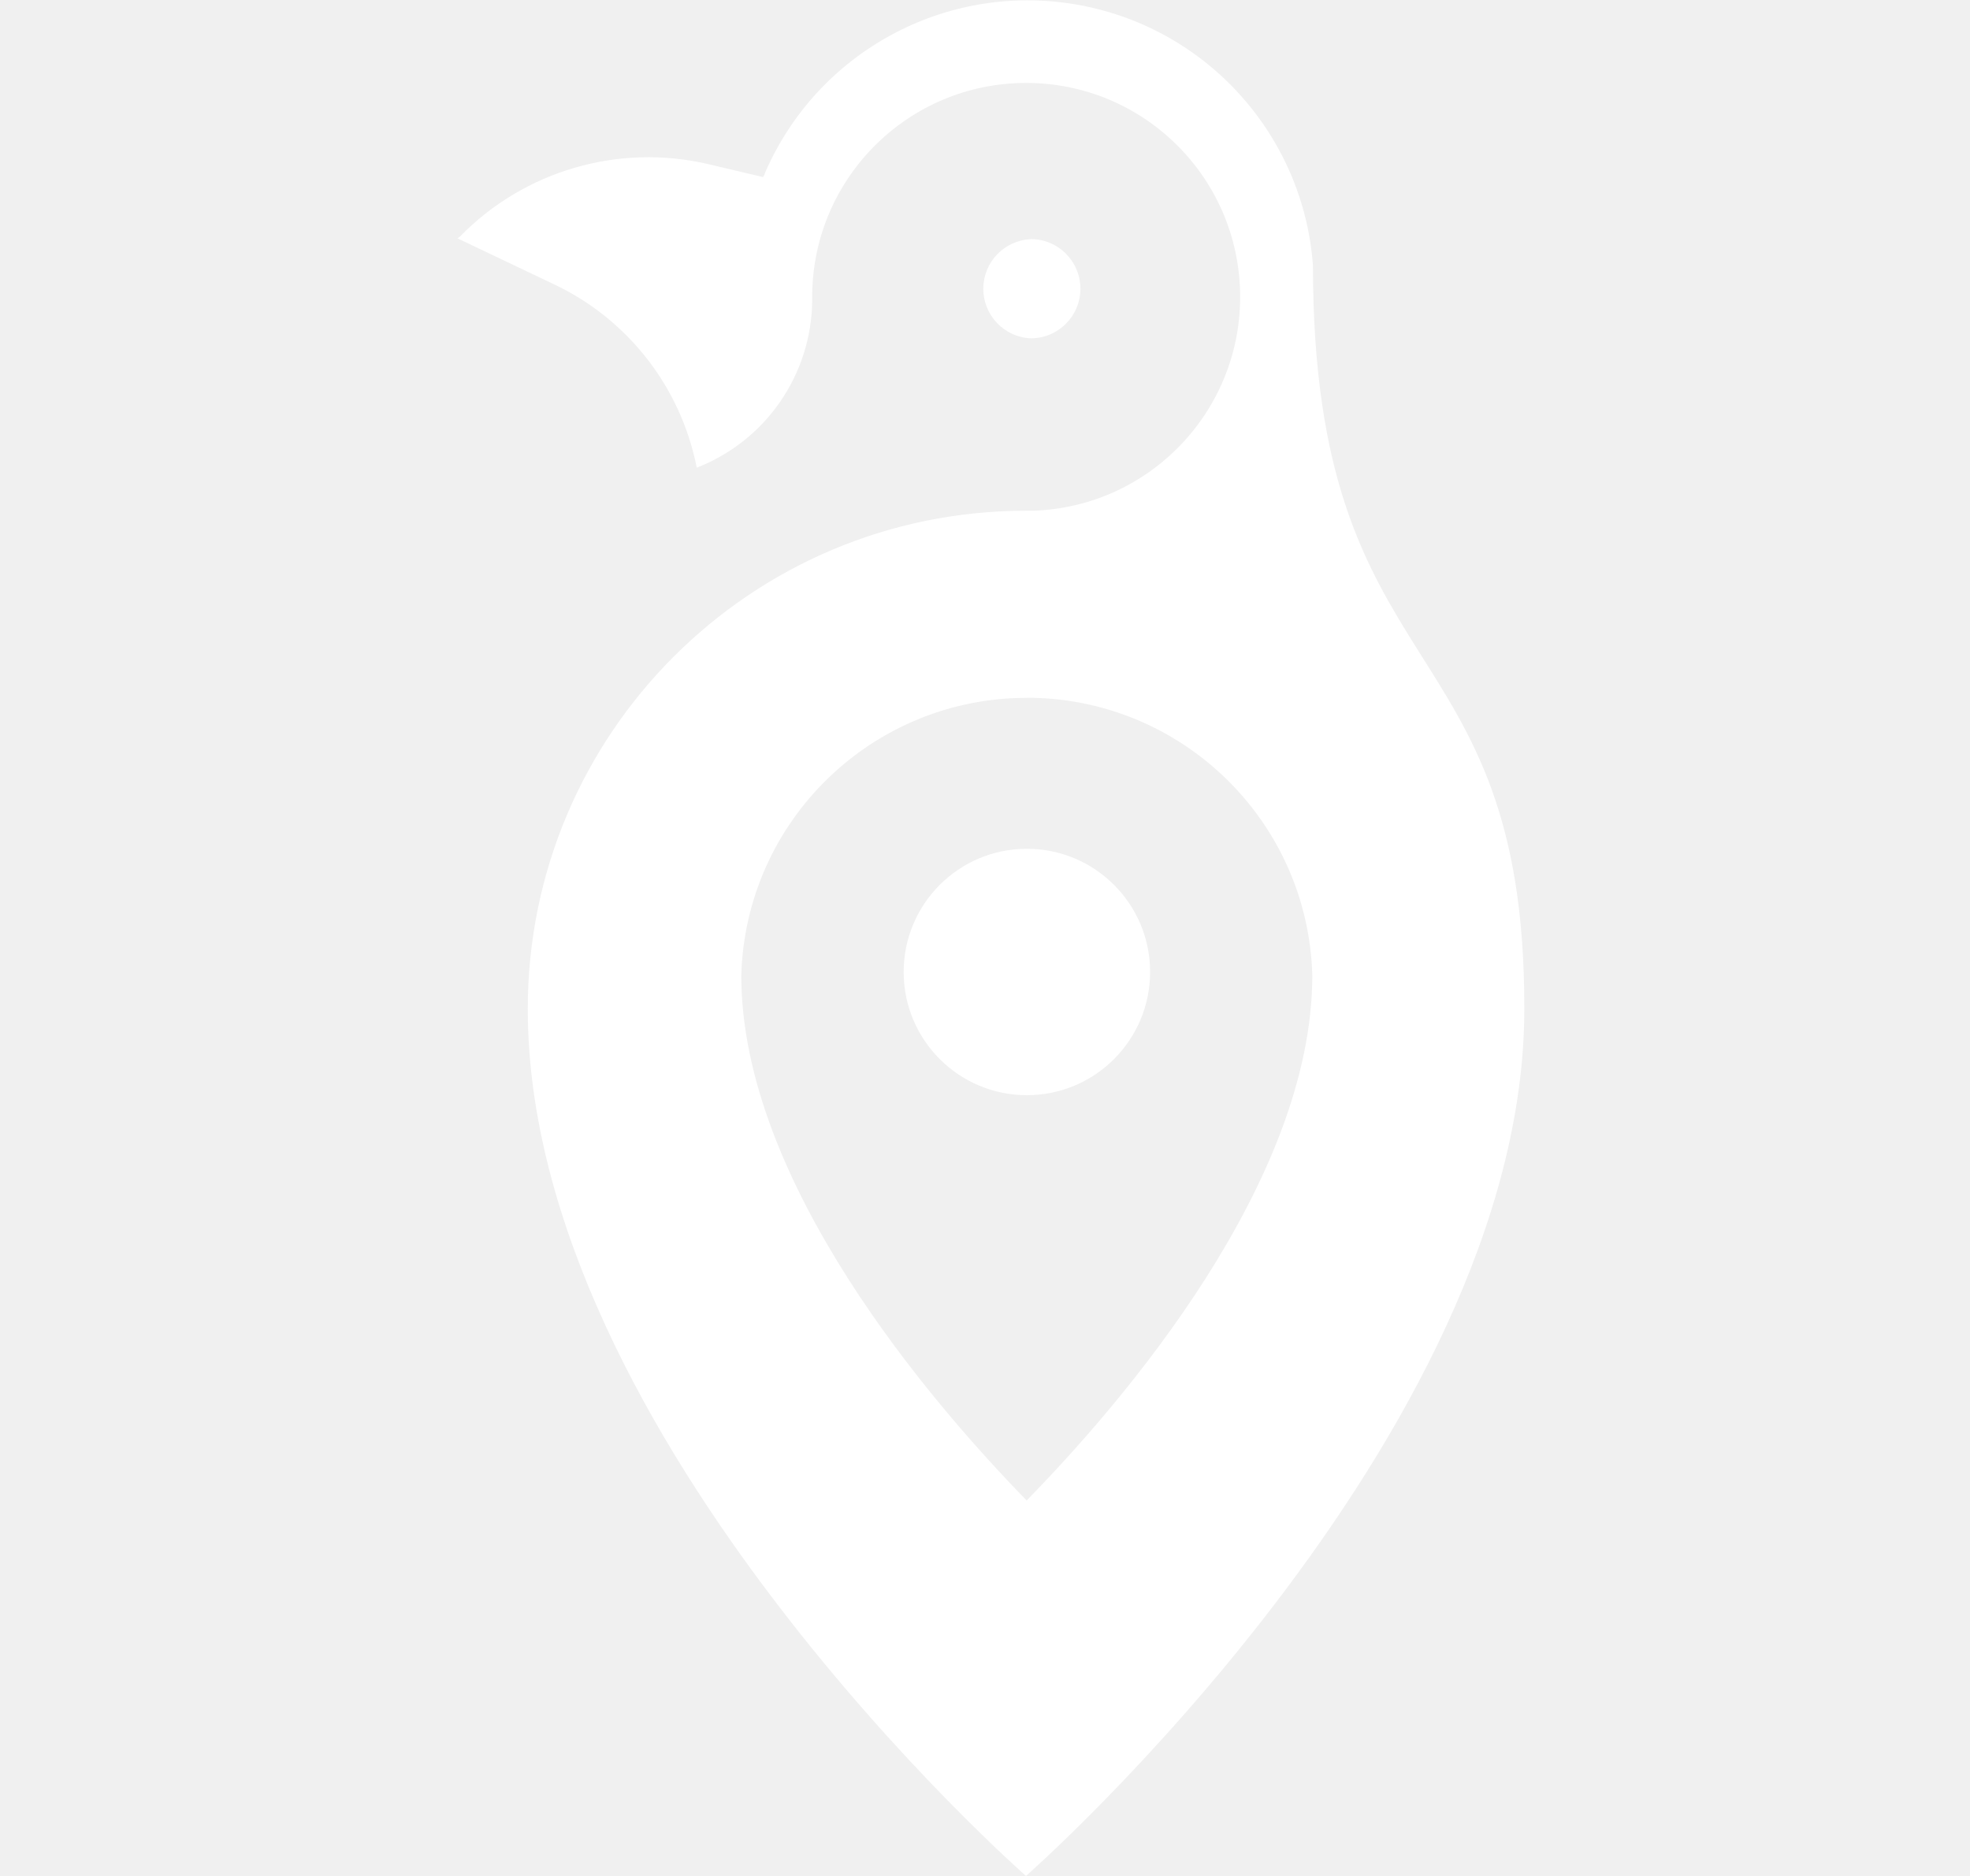
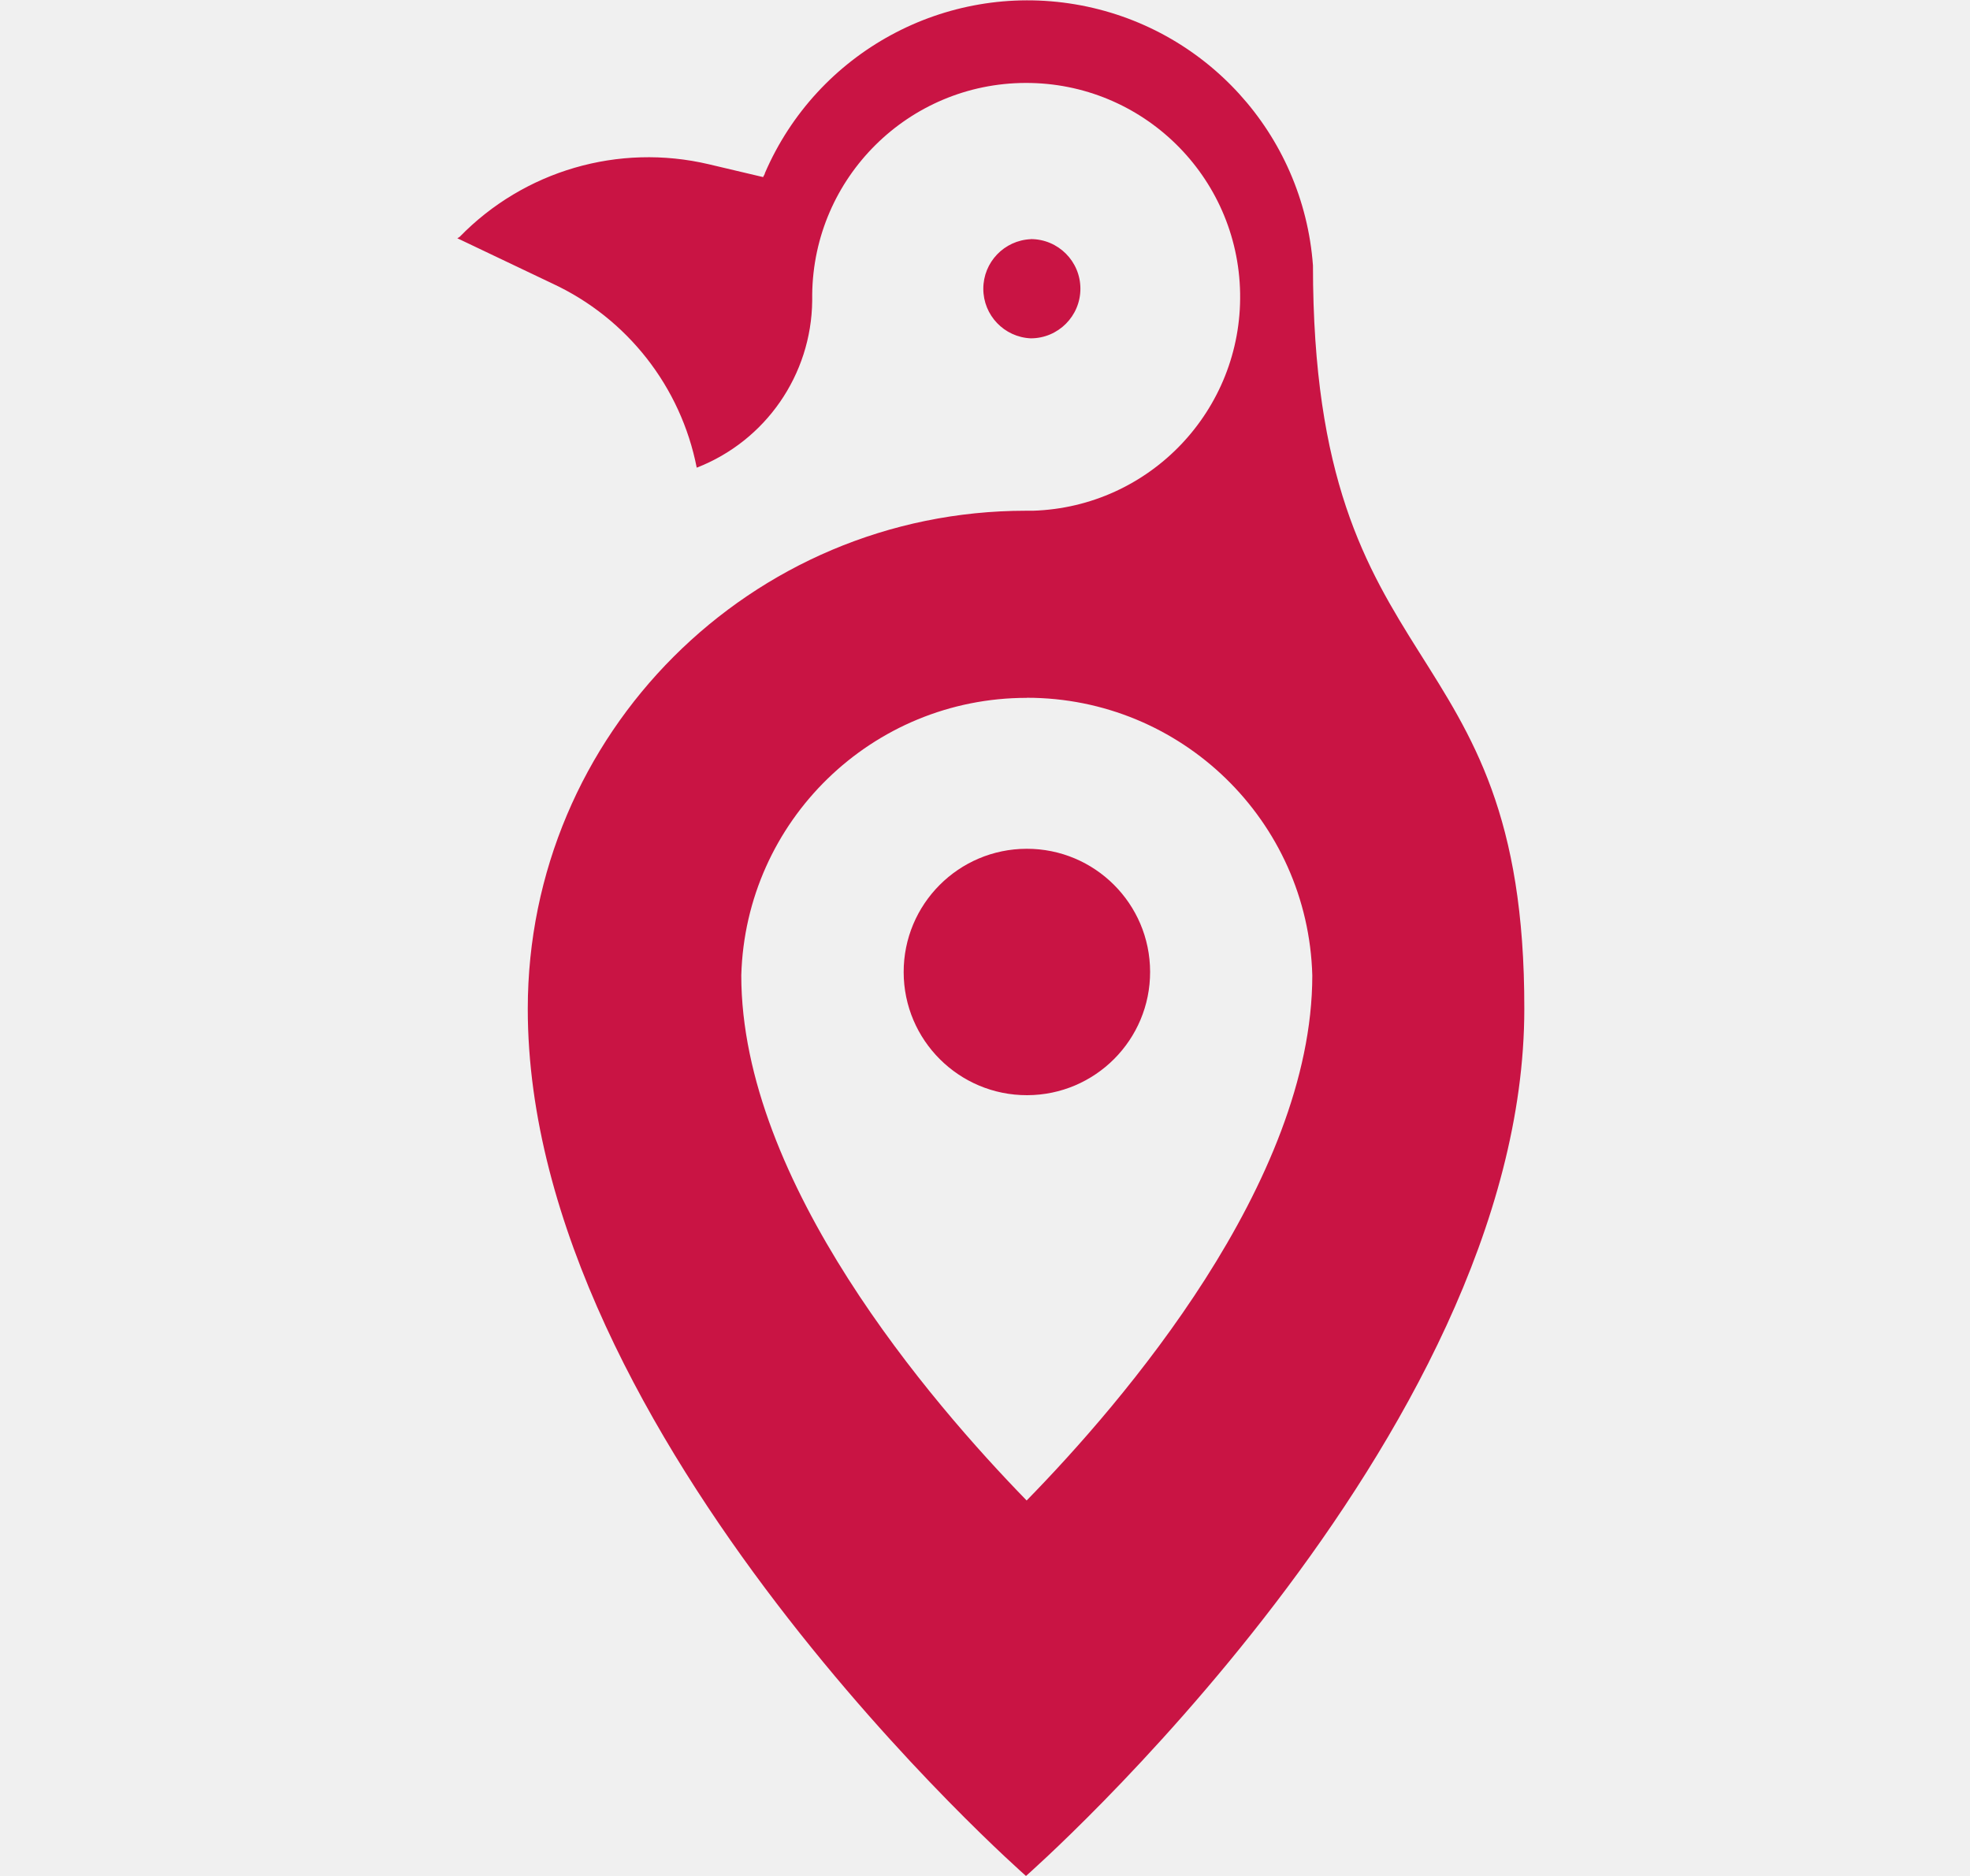
<svg xmlns="http://www.w3.org/2000/svg" width="21" height="20">
-   <path d="M8.154 1.845a3.05 3.05 0 0 1 5.842.985c0 4.546 2.26 3.793 2.253 7.926 0 4.58-5.312 9.244-5.312 9.244s-5.311-4.657-5.311-9.244a5.311 5.311 0 0 1 5.311-5.311h.075a2.281 2.281 0 1 0-2.354-2.306v.068a1.931 1.931 0 0 1-1.231 1.779 2.747 2.747 0 0 0-1.538-1.963L4.875 2.54l.024-.014c.688-.707 1.696-1.001 2.656-.775l.58.137c.004-.014.019-.029.019-.043zm2.792 5.595a3.044 3.044 0 0 0-3.044 2.959c0 2.206 2.026 4.555 3.042 5.598 1.02-1.043 3.045-3.392 3.045-5.598a3.044 3.044 0 0 0-3.043-2.96zm-.002 1.609a1.313 1.313 0 1 1 .005 2.627 1.313 1.313 0 0 1-.005-2.627zm.044-6.5a.529.529 0 1 1 0 1.058.529.529 0 0 1 0-1.057z" fill="#FFF" fill-rule="nonzero" />
+   <path d="M8.154 1.845a3.05 3.05 0 0 1 5.842.985c0 4.546 2.26 3.793 2.253 7.926 0 4.58-5.312 9.244-5.312 9.244s-5.311-4.657-5.311-9.244a5.311 5.311 0 0 1 5.311-5.311h.075a2.281 2.281 0 1 0-2.354-2.306v.068a1.931 1.931 0 0 1-1.231 1.779 2.747 2.747 0 0 0-1.538-1.963L4.875 2.54l.024-.014c.688-.707 1.696-1.001 2.656-.775l.58.137c.004-.014.019-.029.019-.043zm2.792 5.595a3.044 3.044 0 0 0-3.044 2.959c0 2.206 2.026 4.555 3.042 5.598 1.02-1.043 3.045-3.392 3.045-5.598a3.044 3.044 0 0 0-3.043-2.96zm-.002 1.609a1.313 1.313 0 1 1 .005 2.627 1.313 1.313 0 0 1-.005-2.627zm.044-6.5a.529.529 0 1 1 0 1.058.529.529 0 0 1 0-1.057z" fill="#c91444" fill-rule="nonzero" />
</svg>
